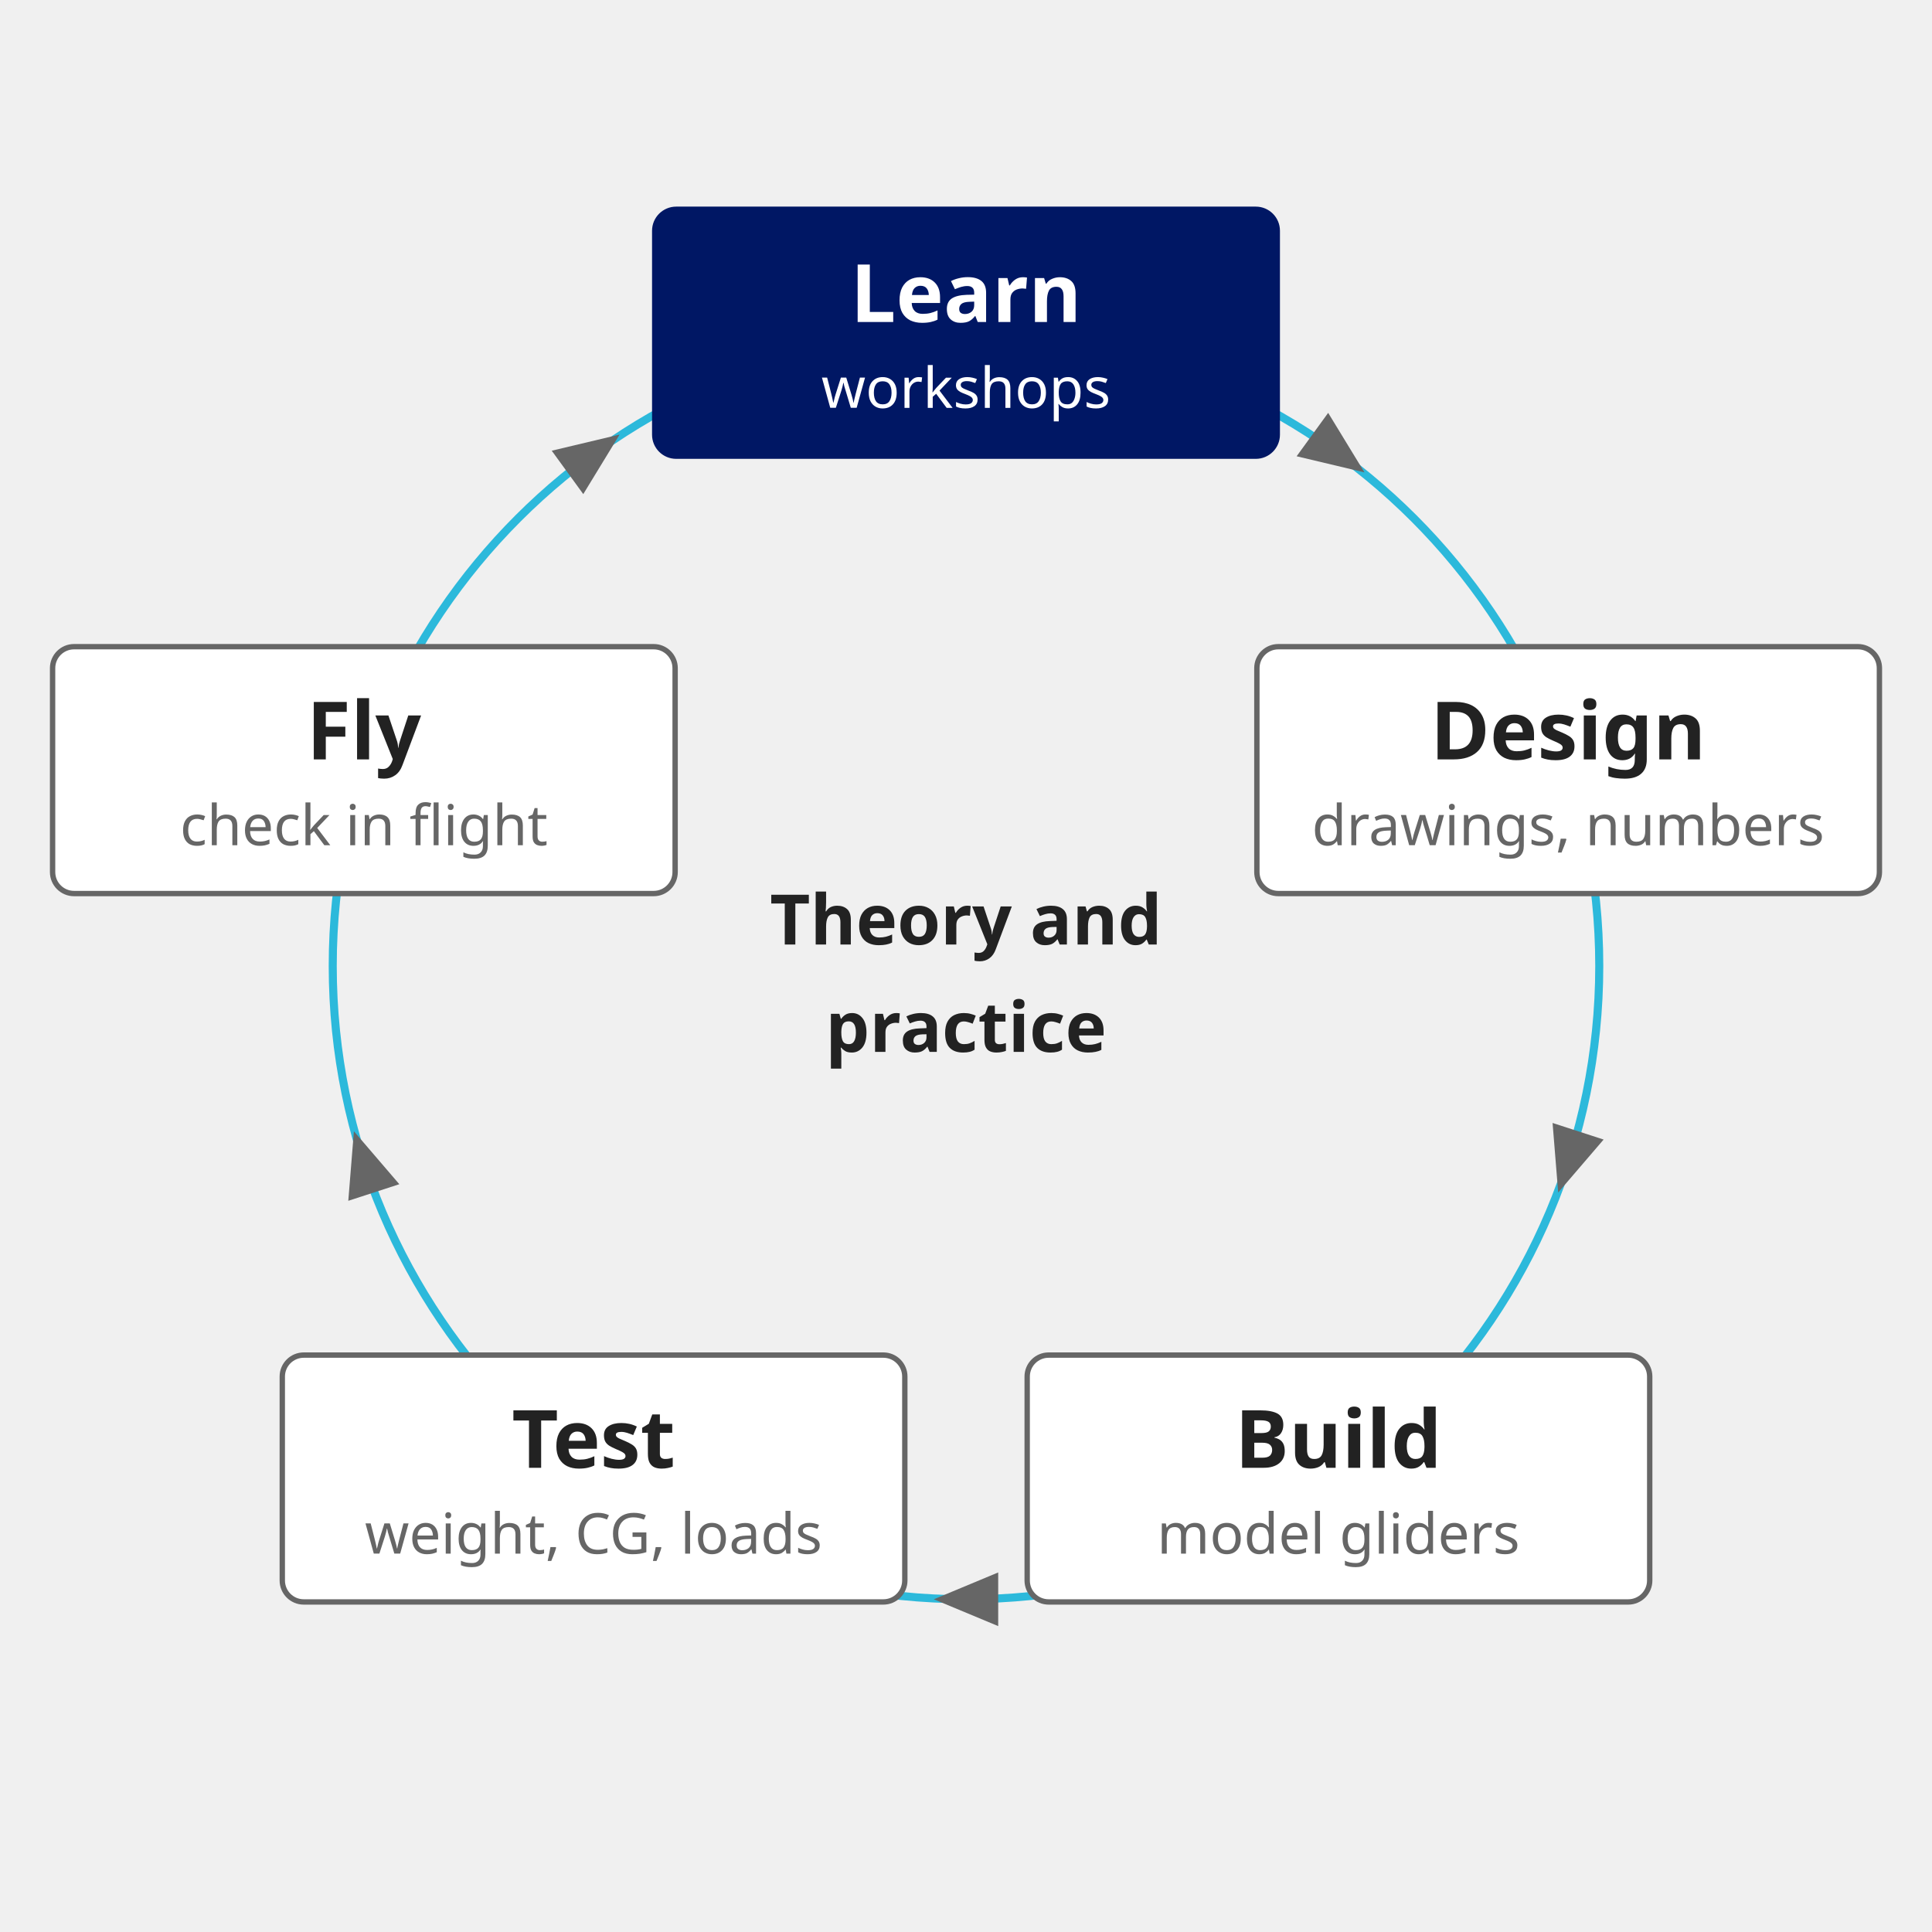
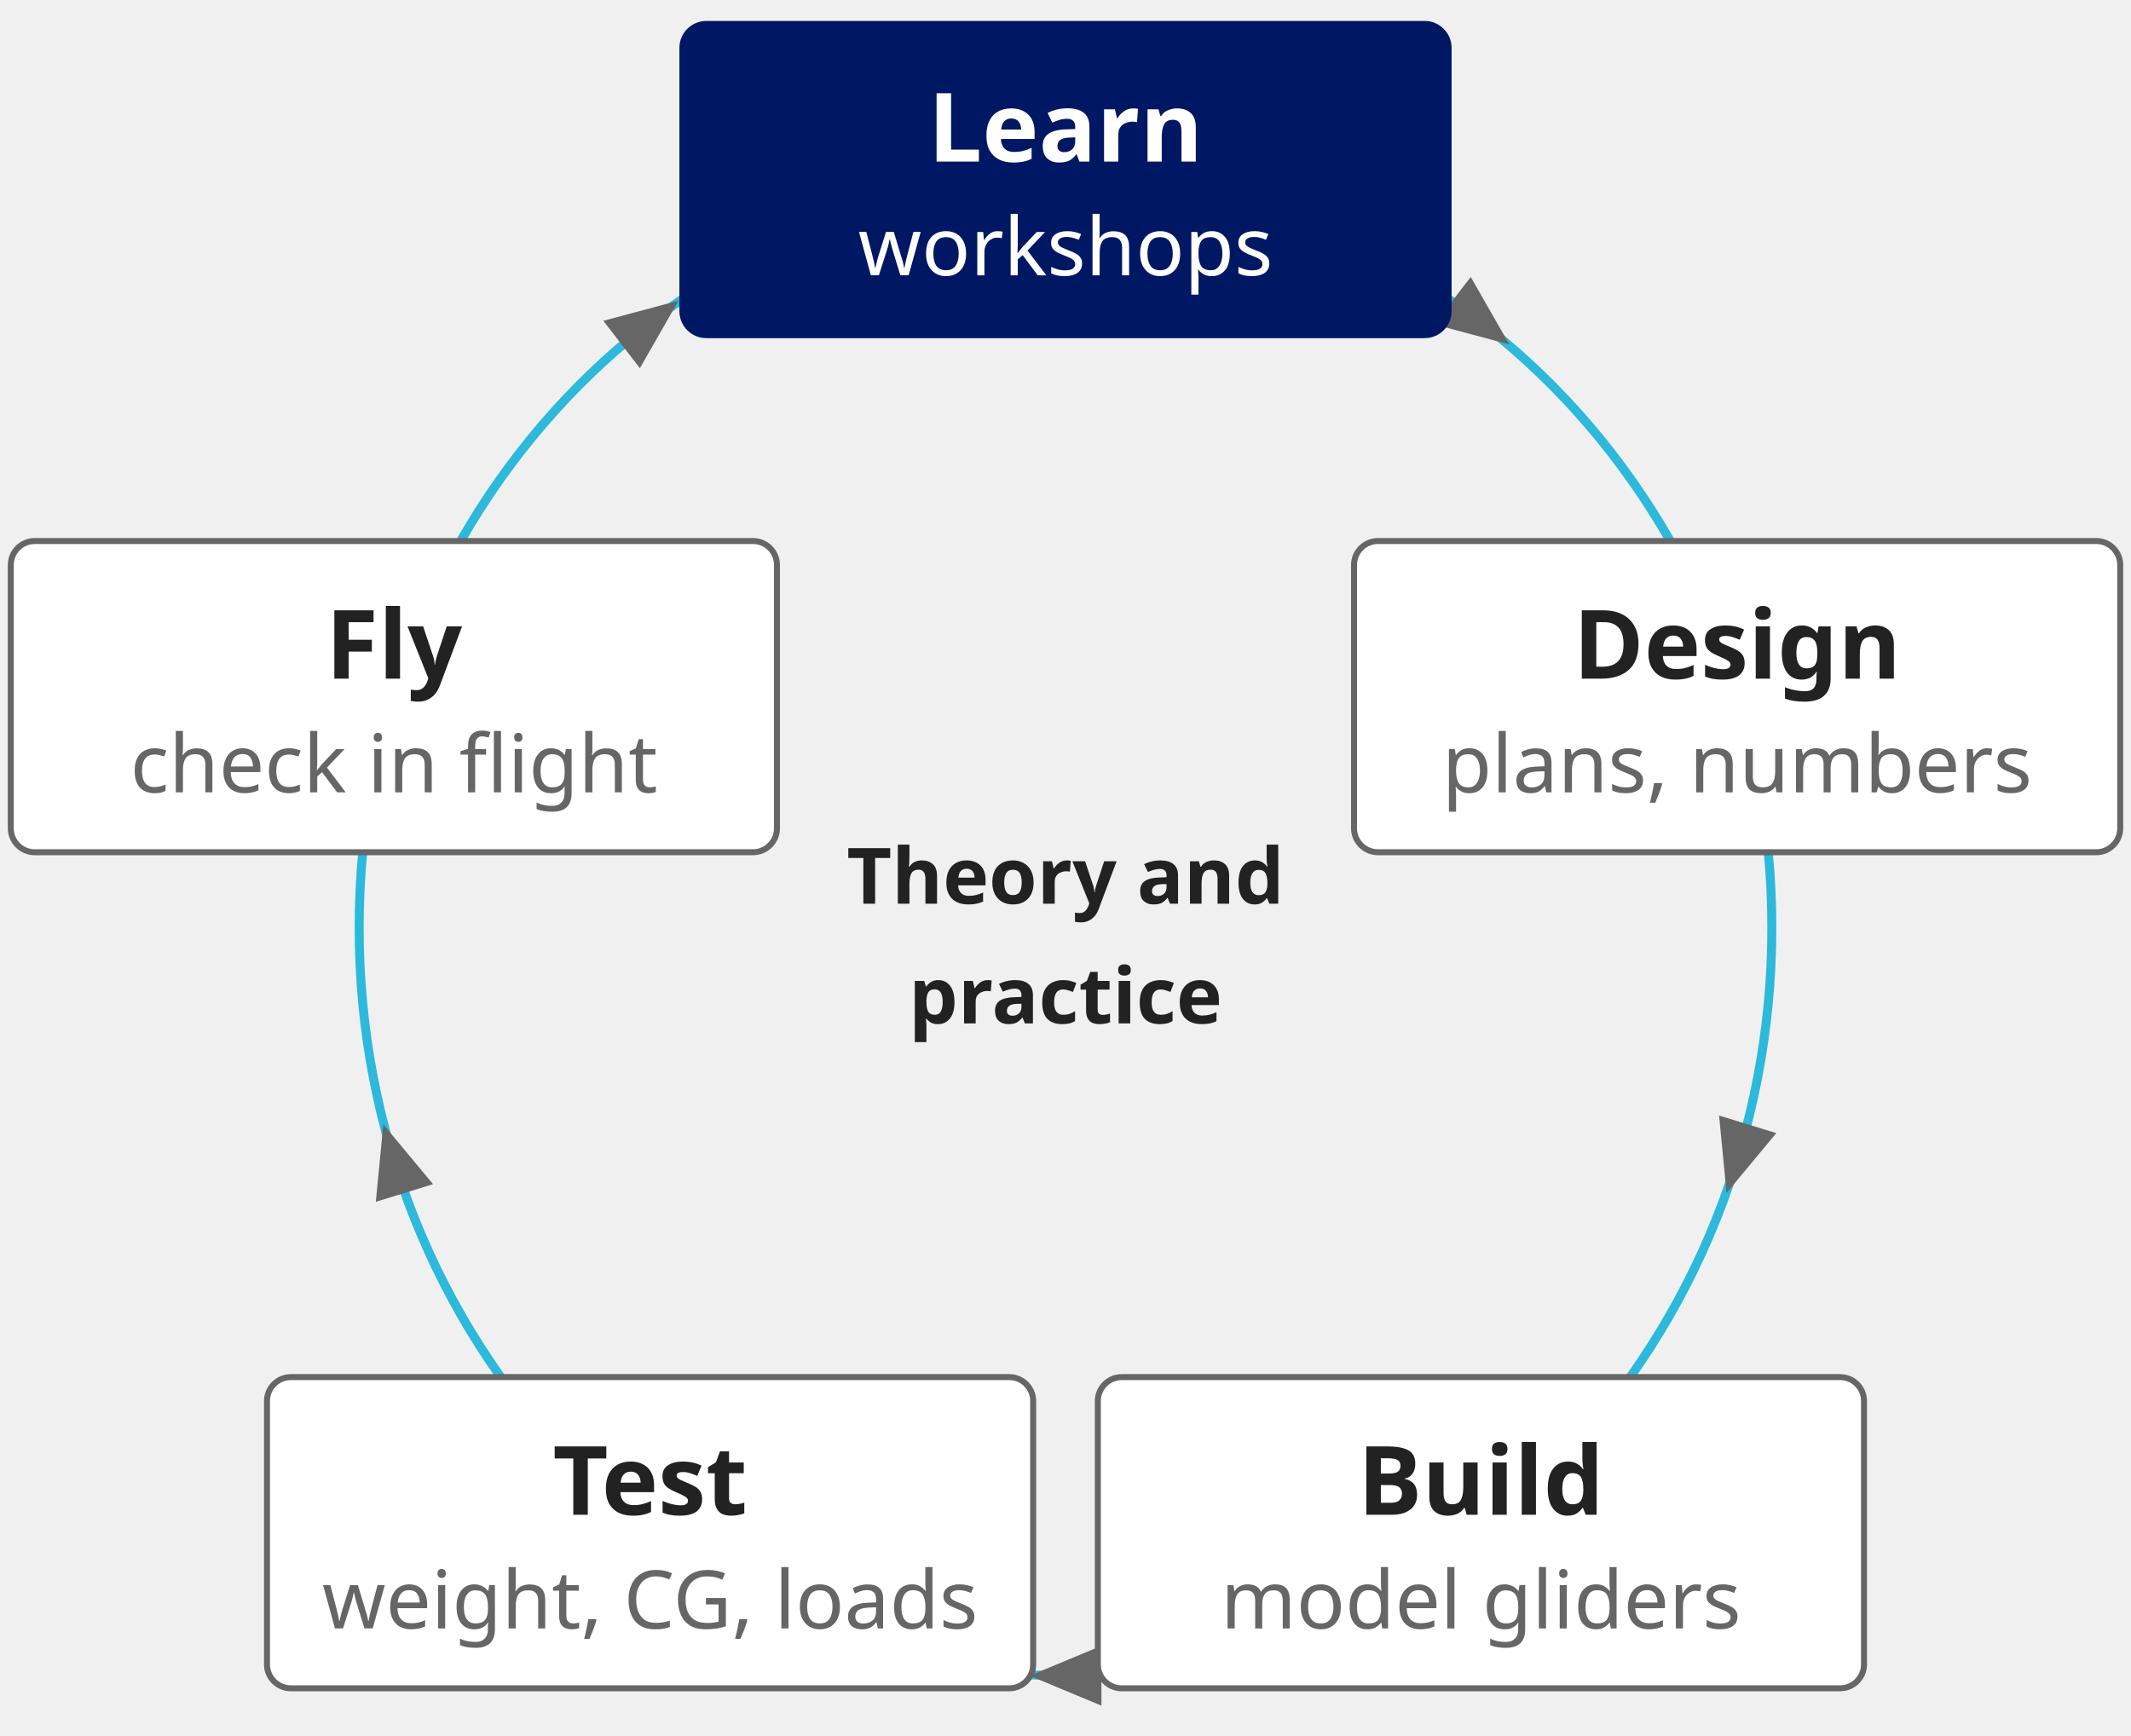
- <svg xmlns="http://www.w3.org/2000/svg" viewBox="0 0 360 360" role="img" font-family="Noto Sans JP, Hiragino Sans, Yu Gothic UI, sans-serif">
-   <circle cx="180" cy="180" r="118" fill="none" stroke="#2CB9DB" stroke-width="1.5" />
-   <path d="M-6,-5 L6,0 L-6,5 Z" fill="#666666" transform="translate(249.4,84.5) rotate(36.0)" />
-   <path d="M-6,-5 L6,0 L-6,5 Z" fill="#666666" transform="translate(292.2,216.5) rotate(108.0)" />
-   <path d="M-6,-5 L6,0 L-6,5 Z" fill="#666666" transform="translate(180.0,298.0) rotate(180.0)" />
-   <path d="M-6,-5 L6,0 L-6,5 Z" fill="#666666" transform="translate(67.8,216.5) rotate(252.0)" />
-   <path d="M-6,-5 L6,0 L-6,5 Z" fill="#666666" transform="translate(110.6,84.5) rotate(324.0)" />
-   <rect x="122.0" y="39.0" width="116" height="46" rx="4" fill="#001764" stroke="#001764" stroke-width="1" />
-   <text x="180.0" y="60.0" text-anchor="middle" font-size="15" font-weight="700" fill="#FFFFFF">Learn</text>
-   <text x="180.0" y="76.0" text-anchor="middle" font-size="10.5" fill="#FFFFFF">workshops</text>
-   <rect x="234.2" y="120.5" width="116" height="46" rx="4" fill="#FFFFFF" stroke="#666666" stroke-width="1" />
-   <text x="292.2" y="141.5" text-anchor="middle" font-size="15" font-weight="700" fill="#222222">Design</text>
-   <text x="292.2" y="157.5" text-anchor="middle" font-size="10.5" fill="#666666">drawings, numbers</text>
-   <rect x="191.4" y="252.5" width="116" height="46" rx="4" fill="#FFFFFF" stroke="#666666" stroke-width="1" />
-   <text x="249.4" y="273.5" text-anchor="middle" font-size="15" font-weight="700" fill="#222222">Build</text>
-   <text x="249.4" y="289.5" text-anchor="middle" font-size="10.5" fill="#666666">model gliders</text>
-   <rect x="52.6" y="252.5" width="116" height="46" rx="4" fill="#FFFFFF" stroke="#666666" stroke-width="1" />
-   <text x="110.6" y="273.5" text-anchor="middle" font-size="15" font-weight="700" fill="#222222">Test</text>
-   <text x="110.6" y="289.5" text-anchor="middle" font-size="10.5" fill="#666666">weight, CG, loads</text>
-   <rect x="9.8" y="120.5" width="116" height="46" rx="4" fill="#FFFFFF" stroke="#666666" stroke-width="1" />
-   <text x="67.8" y="141.5" text-anchor="middle" font-size="15" font-weight="700" fill="#222222">Fly</text>
-   <text x="67.8" y="157.5" text-anchor="middle" font-size="10.5" fill="#666666">check in flight</text>
-   <text x="180" y="176" text-anchor="middle" font-size="13" fill="#222222" font-weight="700">Theory and</text>
-   <text x="180" y="196" text-anchor="middle" font-size="13" fill="#222222" font-weight="700">practice</text>
+ <svg xmlns="http://www.w3.org/2000/svg" viewBox="0 0 356 290" role="img" font-family="Noto Sans JP, Hiragino Sans, Yu Gothic UI, sans-serif">
+   <ellipse cx="178" cy="155" rx="118" ry="125" fill="none" stroke="#2CB9DB" stroke-width="1.5" />
+   <path d="M-6,-5 L6,0 L-6,5 Z" fill="#666666" transform="translate(247.4,53.9) rotate(37.6)" />
+   <path d="M-6,-5 L6,0 L-6,5 Z" fill="#666666" transform="translate(290.2,193.6) rotate(107.1)" />
+   <path d="M-6,-5 L6,0 L-6,5 Z" fill="#666666" transform="translate(178.0,280.0) rotate(180.0)" />
+   <path d="M-6,-5 L6,0 L-6,5 Z" fill="#666666" transform="translate(65.8,193.6) rotate(-107.1)" />
+   <path d="M-6,-5 L6,0 L-6,5 Z" fill="#666666" transform="translate(108.6,53.9) rotate(-37.6)" />
+   <rect x="114.0" y="4.0" width="128" height="52" rx="4" fill="#001764" stroke="#001764" stroke-width="1" />
+   <text x="178.0" y="27.0" text-anchor="middle" font-size="16" font-weight="700" fill="#FFFFFF">Learn</text>
+   <text x="178.0" y="46.0" text-anchor="middle" font-size="13.5" fill="#FFFFFF">workshops</text>
+   <rect x="226.2" y="90.4" width="128" height="52" rx="4" fill="#FFFFFF" stroke="#666666" stroke-width="1" />
+   <text x="290.2" y="113.4" text-anchor="middle" font-size="16" font-weight="700" fill="#222222">Design</text>
+   <text x="290.2" y="132.4" text-anchor="middle" font-size="13.5" fill="#666666">plans, numbers</text>
+   <rect x="183.4" y="230.1" width="128" height="52" rx="4" fill="#FFFFFF" stroke="#666666" stroke-width="1" />
+   <text x="247.4" y="253.1" text-anchor="middle" font-size="16" font-weight="700" fill="#222222">Build</text>
+   <text x="247.4" y="272.1" text-anchor="middle" font-size="13.5" fill="#666666">model gliders</text>
+   <rect x="44.6" y="230.1" width="128" height="52" rx="4" fill="#FFFFFF" stroke="#666666" stroke-width="1" />
+   <text x="108.6" y="253.1" text-anchor="middle" font-size="16" font-weight="700" fill="#222222">Test</text>
+   <text x="108.6" y="272.1" text-anchor="middle" font-size="13.5" fill="#666666">weight, CG, loads</text>
+   <rect x="1.8" y="90.4" width="128" height="52" rx="4" fill="#FFFFFF" stroke="#666666" stroke-width="1" />
+   <text x="65.8" y="113.4" text-anchor="middle" font-size="16" font-weight="700" fill="#222222">Fly</text>
+   <text x="65.8" y="132.4" text-anchor="middle" font-size="13.5" fill="#666666">check in flight</text>
+   <text x="178" y="151" text-anchor="middle" font-size="13" fill="#222222" font-weight="700">Theory and</text>
+   <text x="178" y="171" text-anchor="middle" font-size="13" fill="#222222" font-weight="700">practice</text>
</svg>
